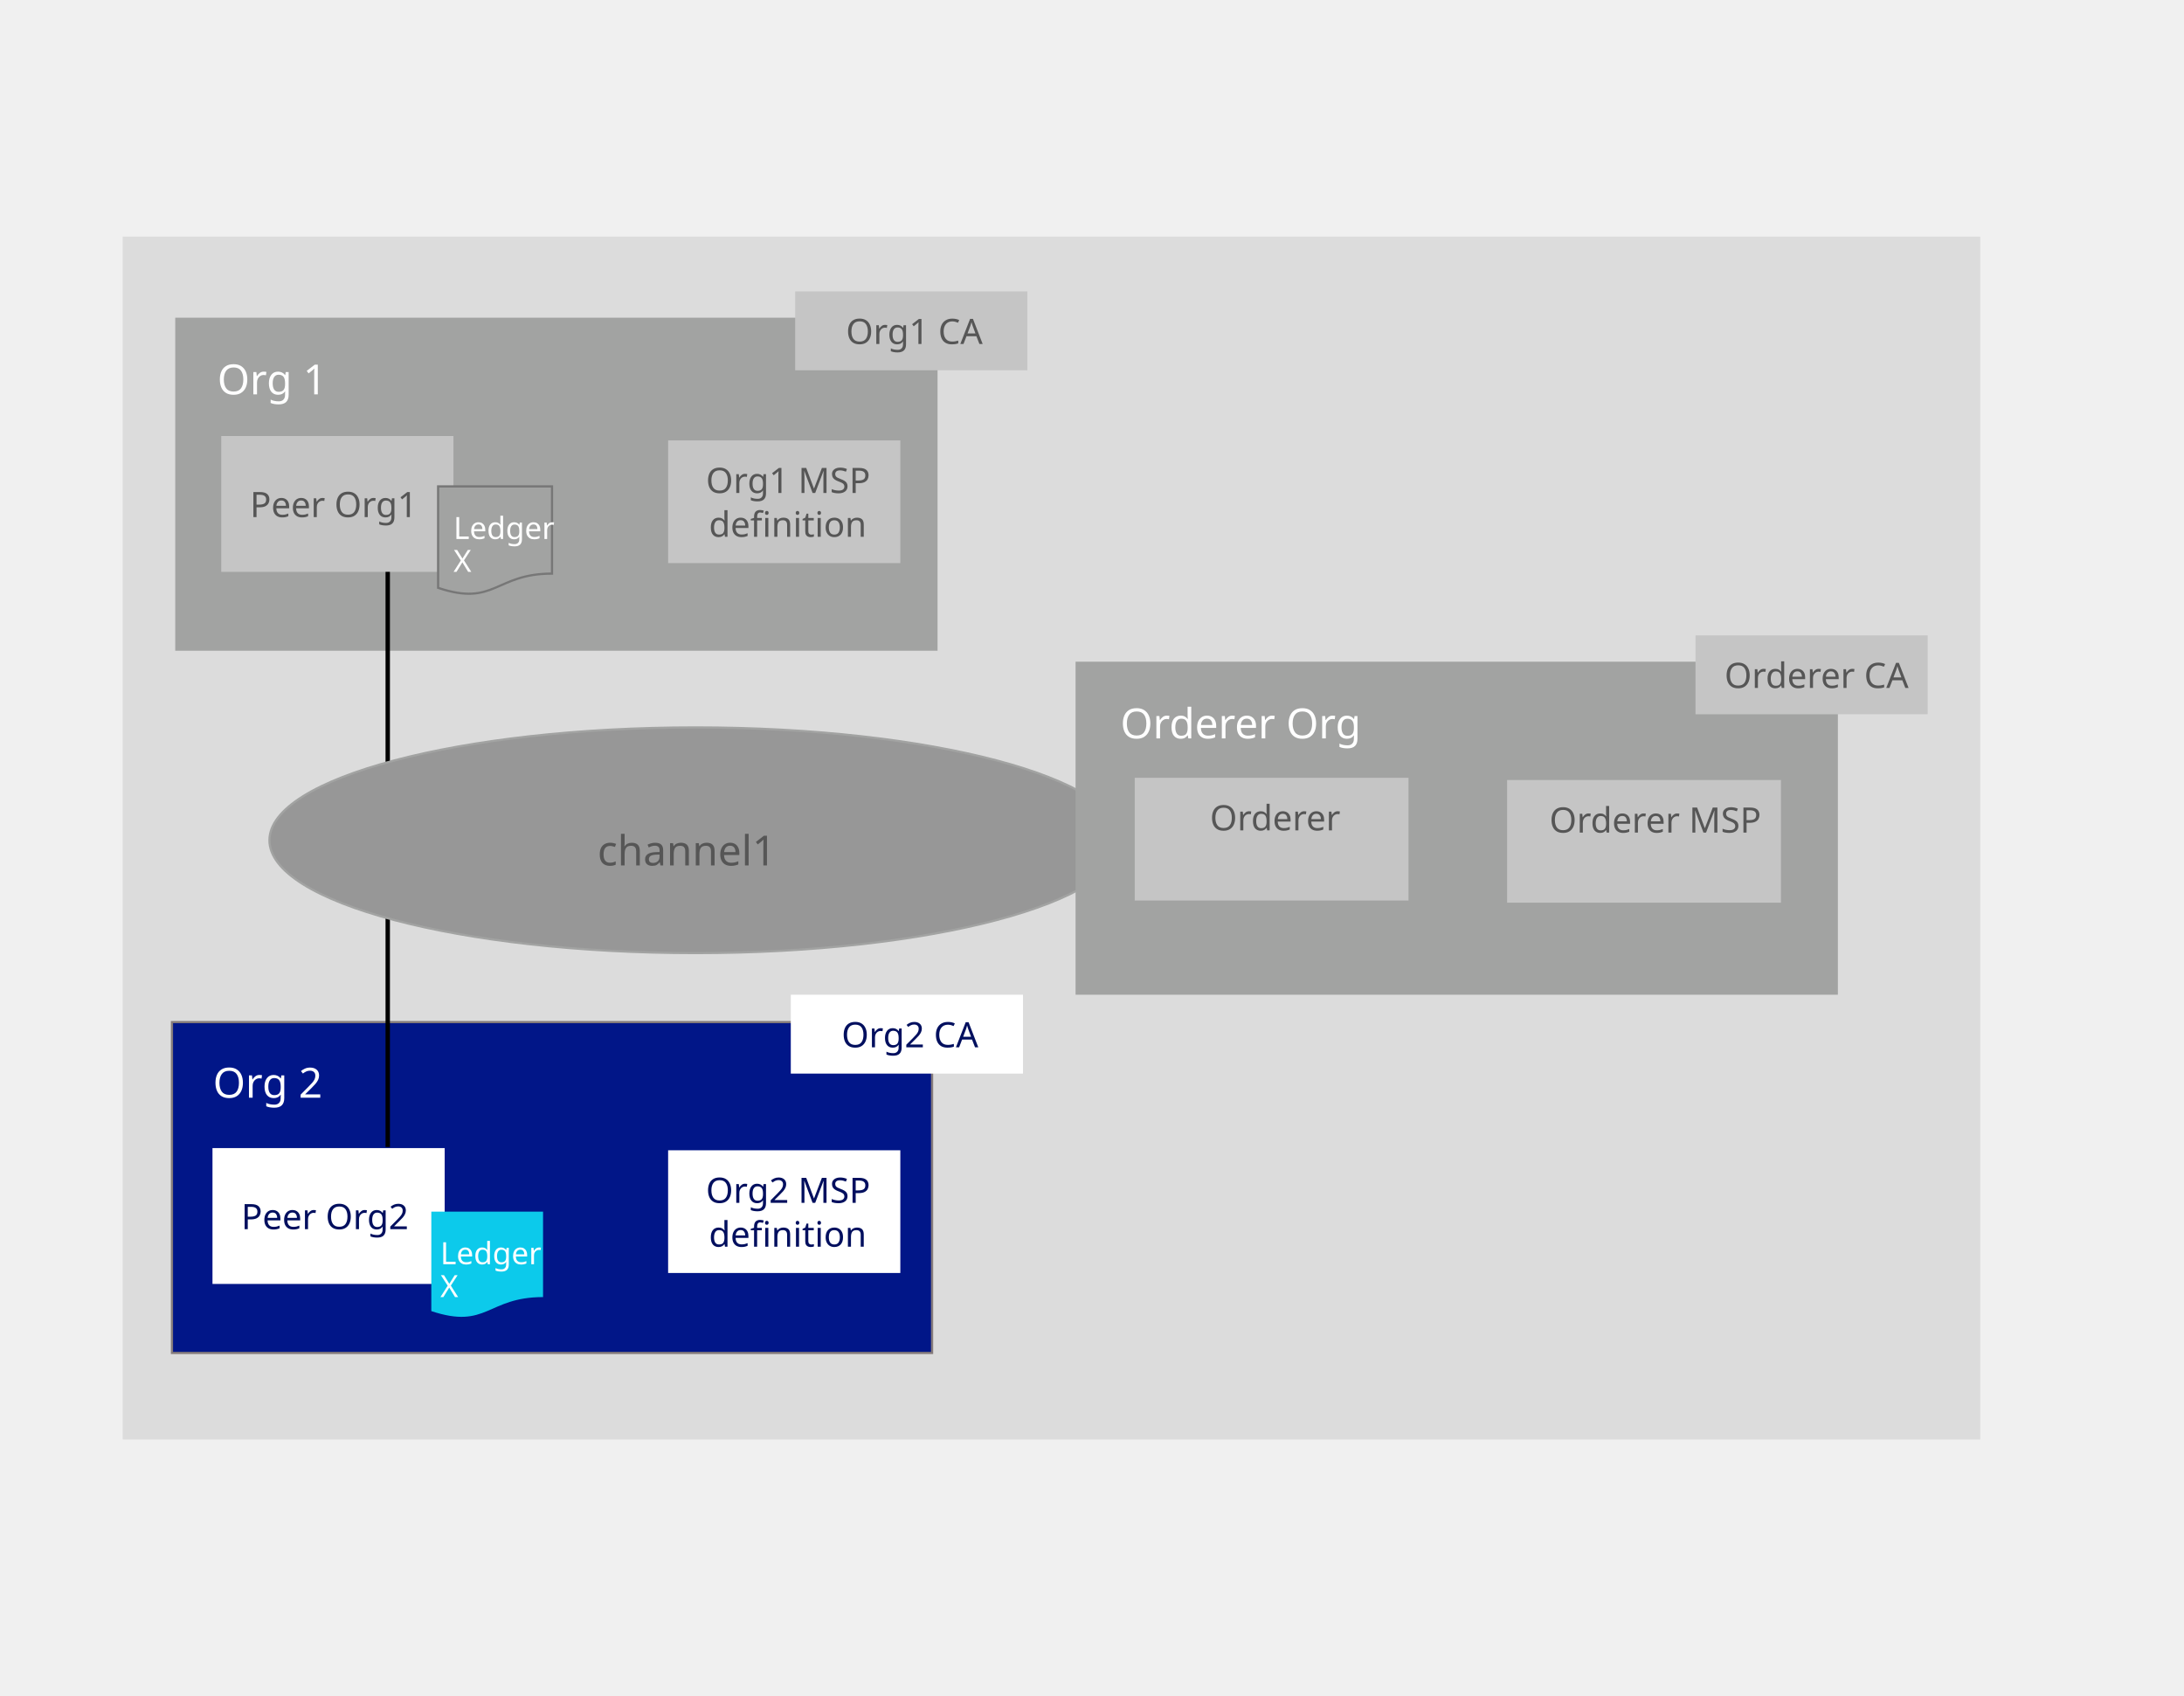
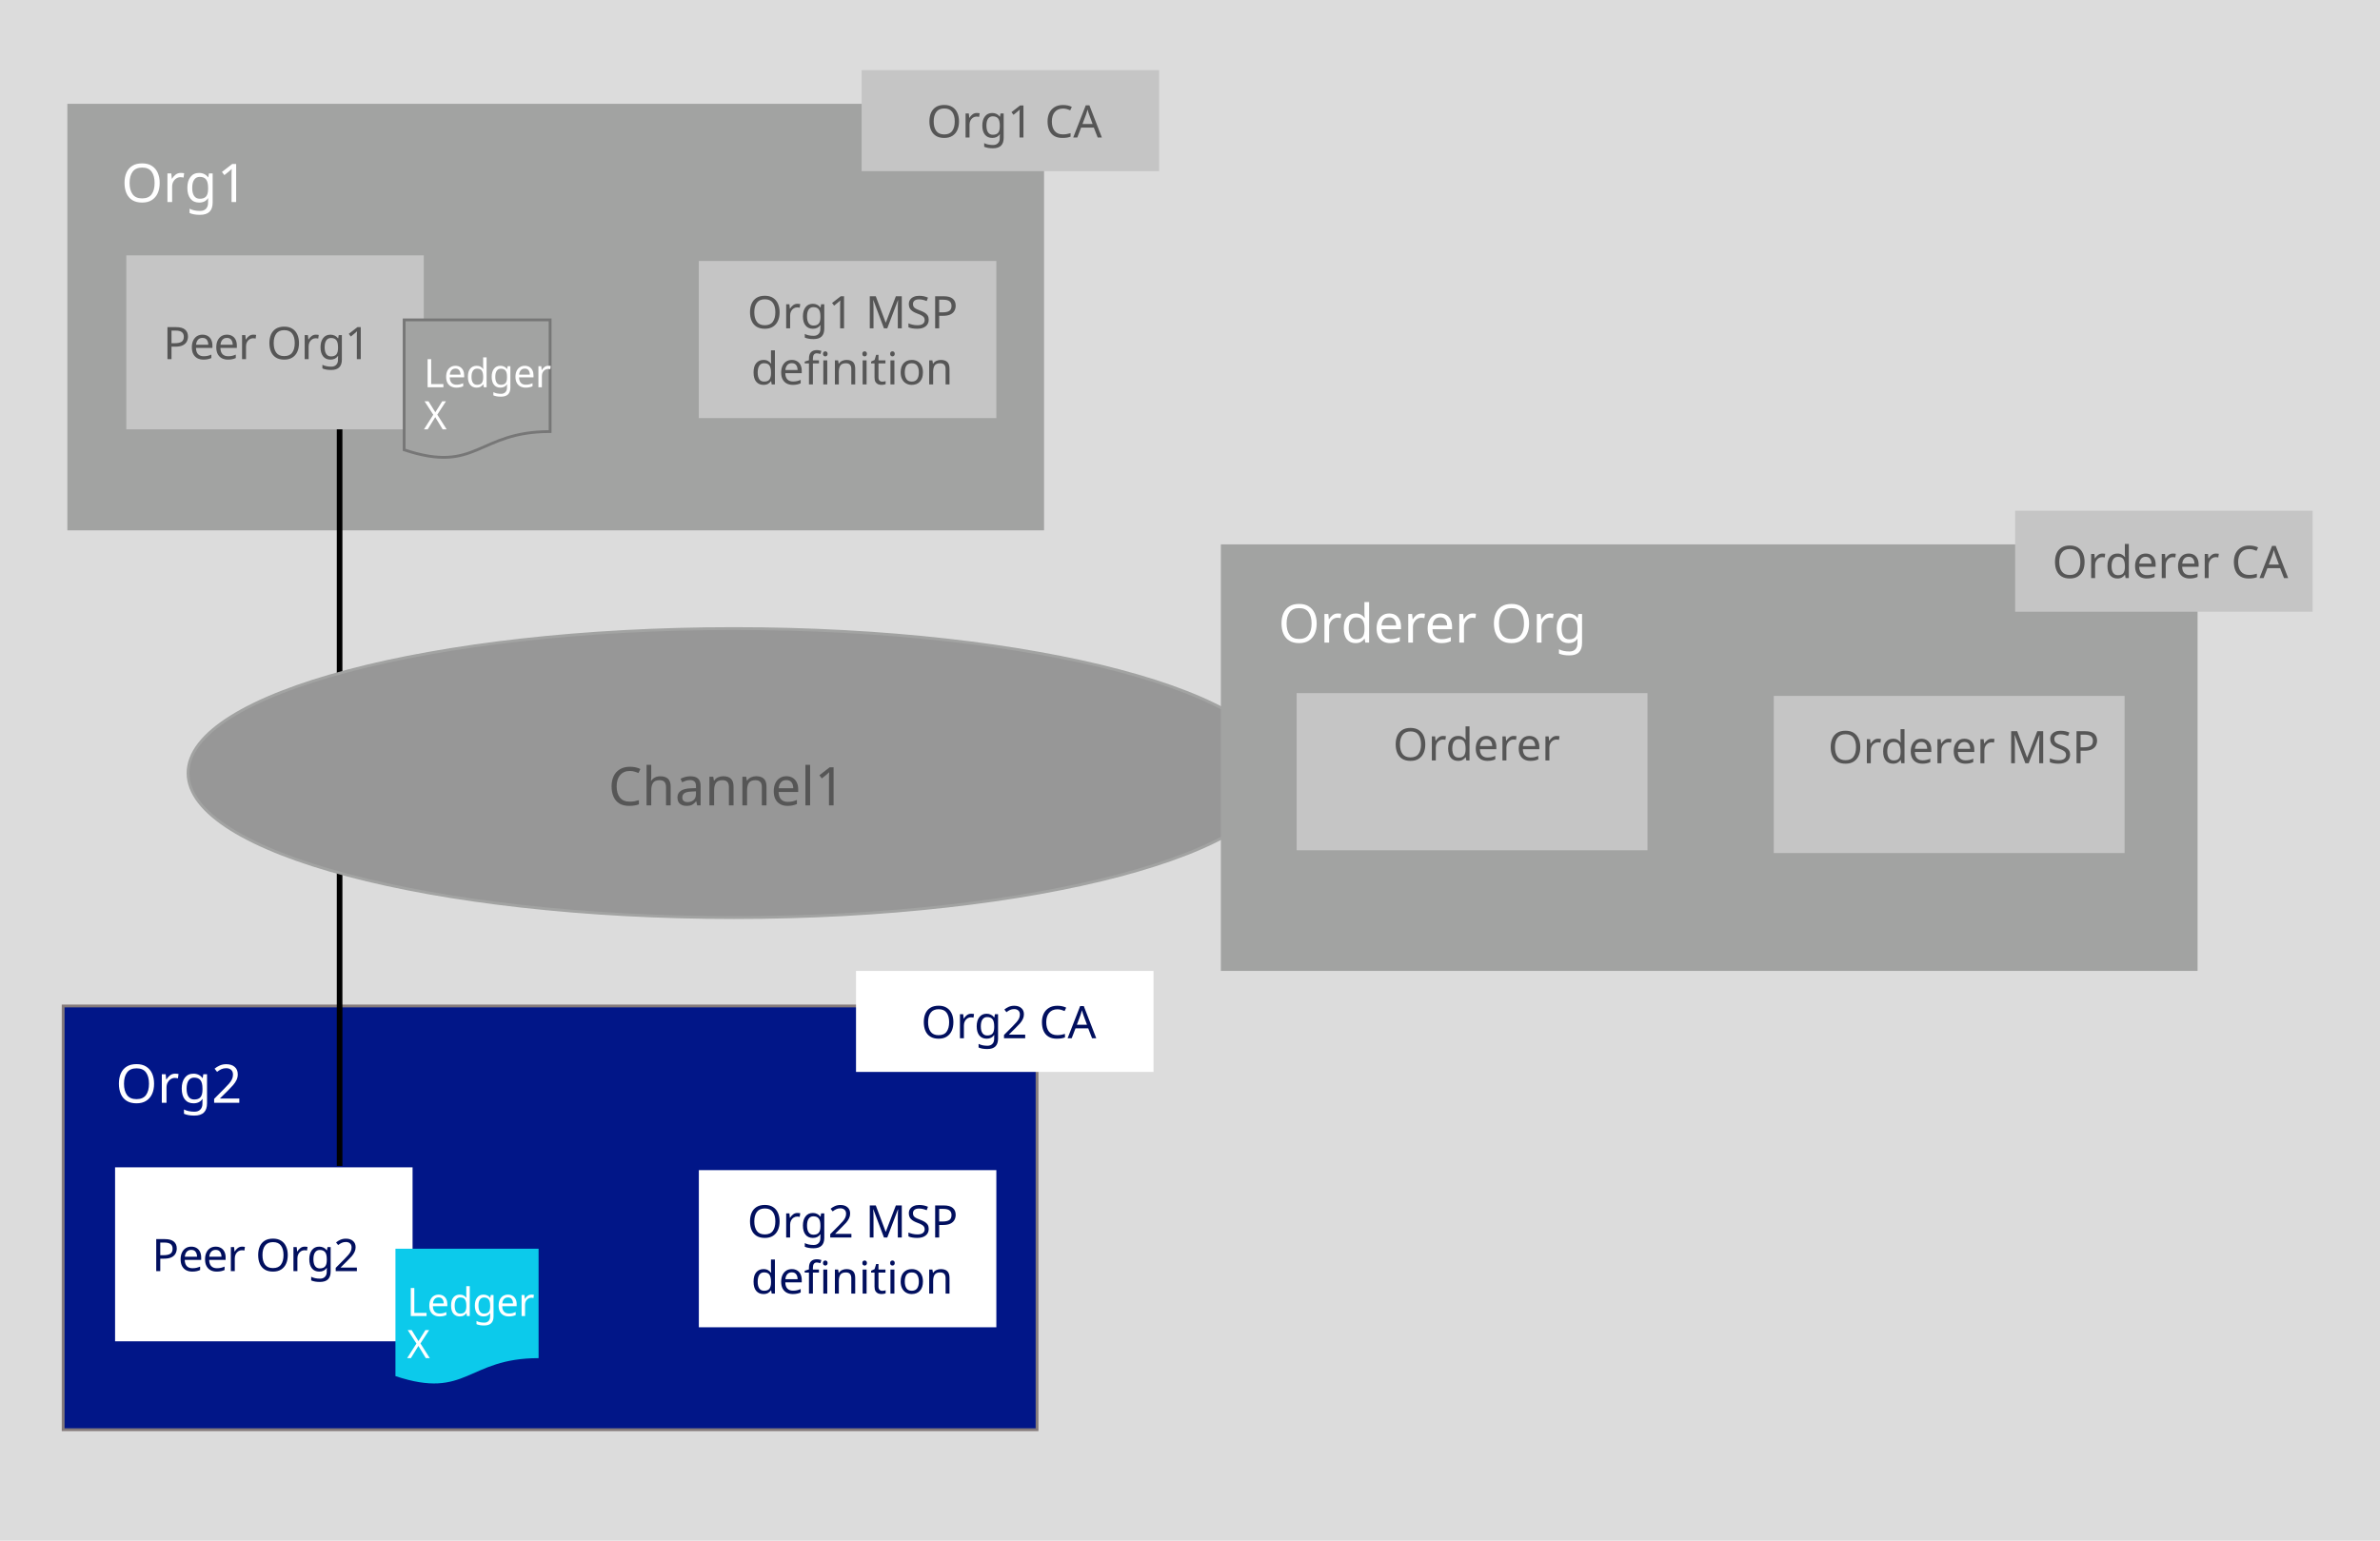
- <svg xmlns="http://www.w3.org/2000/svg" version="1.1" id="Layer_1" x="0px" y="0px" viewBox="0 0 997 774" style="enable-background:new 0 0 997 774;" xml:space="preserve">
-   <style type="text/css">
- 	.st0{fill:#DCDCDC;}
- 	.st1{fill:#FFFFFF;}
- 	.st2{fill:none;stroke:#001588;stroke-width:3;}
- 	.st3{fill:#001588;}
- 	.st4{fill:#C5C5C5;}
- 	.st5{fill:#767171;}
- 	.st6{fill:#5A6872;}
- 	.st7{fill:#A2A3A2;}
- 	.st8{font-family:'IBMPlexSans-Medium';}
- 	.st9{font-size:19px;}
- 	.st10{fill:#565656;}
- 	.st11{font-size:16px;}
- 	.st12{fill:#011688;stroke:#857B7B;}
- 	.st13{fill:#FFFFFF;stroke:#FFFFFF;}
- 	.st14{fill:#010F5E;}
- 	.st15{fill:#0CCAEB;}
- 	.st16{fill:#A2A3A2;stroke:#777777;stroke-miterlimit:10;}
- 	.st17{font-size:14px;}
- 	.st18{fill:none;stroke:#000000;stroke-width:2;stroke-miterlimit:10;}
- 	.st19{fill:#979797;stroke:#A2A3A2;}
- </style>
-   <rect id="Rectangle" x="56" y="108" class="st0" width="848" height="549" />
-   <g id="Group-18" transform="translate(518, 357)">
-     <g id="Group-5">
-       <polygon id="Fill-1" class="st1" points="-4.5,-3.5 129.5,-3.5 129.5,55.5 -4.5,55.5   " />
-       <g id="Clip-4">
- 		</g>
-       <polygon id="Stroke-3" class="st2" points="-4.5,55.5 129.5,55.5 129.5,-3.5 -4.5,-3.5   " />
-     </g>
-     <polygon id="Fill-6" class="st3" points="2,49 40,49 40,32 2,32  " />
-     <polygon id="Fill-7" class="st3" points="83,49 121,49 121,32 83,32  " />
-     <polygon id="Fill-8" class="st3" points="43,49 80,49 80,32 43,32  " />
-     <polygon id="Fill-9" class="st4" points="46,44 53,44 53,36 46,36  " />
-     <polygon id="Fill-10" class="st4" points="54,44 61,44 61,36 54,36  " />
-     <polygon id="Fill-11" class="st4" points="62,44 69,44 69,36 62,36  " />
-     <polygon id="Fill-12" class="st4" points="70,44 77,44 77,36 70,36  " />
-     <path id="Fill-13" class="st5" d="M50.5,31.2h0.3l-0.5,0.5v-6.9l0.5,0.5H50v-1h1.3v7.9h-0.8V31.2z M38.9,25.3h8v-1h-8V25.3z    M27.9,25.3h8v-1h-8C27.9,24.3,27.9,25.3,27.9,25.3z M24.9,25.3h-5.4l0.5-0.5v1.7h-1v-2.2h5.9V25.3z M22.5,25.5l-3,6l-3-6H22.5z" />
-     <path id="Fill-14" class="st5" d="M106.5,31.2h0.3l-0.5,0.5v-6.9l0.5,0.5H106v-1h1.3v7.9h-0.8V31.2z M94.9,25.3h8v-1h-8V25.3z    M83.9,25.3h8v-1h-8V25.3z M80.9,25.3h-5.4l0.5-0.5v1.7h-1v-2.2h5.9V25.3z M78.5,25.5l-3,6l-3-6H78.5z" />
-     <polygon id="Fill-15" class="st4" points="87,44 94,44 94,36 87,36  " />
-     <polygon id="Fill-16" class="st4" points="95,44 102,44 102,36 95,36  " />
-     <polygon id="Fill-17" class="st4" points="103,44 110,44 110,36 103,36  " />
+ <svg xmlns="http://www.w3.org/2000/svg" data-name="Layer 1" width="848" height="549">
+   <path fill="#dcdcdc" d="M0 0h848v549H0z" />
+   <path fill="#fff" d="M457.5 245.5h134v59h-134v-59z" />
+   <path fill="none" stroke="#001588" stroke-width="3" d="M457.5 304.5h134v-59h-134v59z" />
+   <path fill="#001588" d="M464 298h38v-17h-38v17zM545 298h38v-17h-38v17zM505 298h37v-17h-37v17z" />
+   <path fill="#c5c5c5" d="M508 293h7v-8h-7v8zM516 293h7v-8h-7v8zM524 293h7v-8h-7v8zM532 293h7v-8h-7v8z" />
+   <path d="M512.5 280.2h.3l-.5.5v-6.9l.5.5h-.8v-1h1.3v7.9h-.8zm-11.6-5.9h8v-1h-8zm-11 0h8v-1h-8zm-3 0h-5.4l.5-.5v1.7h-1v-2.2h5.9zm-2.4.2l-3 6-3-6zM568.5 280.2h.3l-.5.5v-6.9l.5.5h-.8v-1h1.3v7.9h-.8zm-11.6-5.9h8v-1h-8zm-11 0h8v-1h-8zm-3 0h-5.4l.5-.5v1.7h-1v-2.2h5.9zm-2.4.2l-3 6-3-6z" fill="#767171" />
+   <path fill="#c5c5c5" d="M549 293h7v-8h-7v8zM557 293h7v-8h-7v8zM565 293h7v-8h-7v8z" />
+   <g data-name="UI-Icon/checkmark--outline/$ui-05" fill="#5a6872">
+     <path d="M267 156.5a6.5 6.5 0 1 0-6.5-6.5 6.49 6.49 0 0 0 6.5 6.5zm0 1.5a8 8 0 1 1 8-8 8 8 0 0 1-8 8z" />
+     <path d="M270.3 146.7l1.4 1.4-5.9 5.9-3.5-3.4 1.4-1.4 2.1 2 4.5-4.5z" />
  </g>
-   <g id="UI-Icon_x2F_checkmark--outline_x2F__x24_ui-05" transform="translate(321, 255)">
-     <path id="Oval-2" class="st6" d="M2,9.5c3.6,0,6.5-2.9,6.5-6.5S5.6-3.5,2-3.5S-4.5-0.6-4.5,3S-1.6,9.5,2,9.5z M2,11   c-4.4,0-8-3.6-8-8s3.6-8,8-8s8,3.6,8,8S6.4,11,2,11z" />
-     <polygon id="check" class="st6" points="5.3,-0.3 6.7,1.1 0.8,7 -2.7,3.6 -1.3,2.2 0.8,4.2  " />
-   </g>
-   <rect id="Rectangle_1_" x="80" y="145" class="st7" width="348" height="152" />
-   <text transform="matrix(1 0 0 1 99.206 180)" class="st1 st8 st9">Org 1</text>
-   <rect id="Rectangle_2_" x="363" y="133" class="st4" width="106" height="36" />
-   <text transform="matrix(1 0 0 1 386.176 157)" class="st10 st8 st11">Org1 CA</text>
-   <rect id="Rectangle_3_" x="305" y="201" class="st4" width="106" height="56" />
-   <text transform="matrix(1 0 0 1 322.256 225)" class="st10 st8 st11">Org1 MSP </text>
-   <text transform="matrix(1 0 0 1 323.616 245)" class="st10 st8 st11">definition</text>
-   <rect id="Rectangle_4_" x="78.5" y="466.5" class="st12" width="347" height="151" />
-   <text transform="matrix(1 0 0 1 97.206 501)" class="st1 st8 st9">Org 2</text>
-   <rect id="Rectangle_5_" x="97.5" y="524.5" class="st13" width="105" height="61" />
-   <text transform="matrix(1 0 0 1 110.124 561)" class="st14 st8 st11">Peer Org2</text>
-   <rect id="Rectangle_6_" x="361.5" y="454.5" class="st13" width="105" height="35" />
-   <text transform="matrix(1 0 0 1 384.176 478)" class="st14 st8 st11">Org2 CA</text>
-   <rect id="Rectangle_7_" x="305.5" y="525.5" class="st13" width="105" height="55" />
-   <text transform="matrix(1 0 0 1 322.256 549)" class="st14 st8 st11">Org2 MSP </text>
-   <text transform="matrix(1 0 0 1 323.616 569)" class="st14 st8 st11">definition</text>
-   <rect id="Rectangle_8_" x="101" y="199" class="st4" width="106" height="62" />
-   <text transform="matrix(1 0 0 1 114.124 236)" class="st10 st8 st11">Peer Org1</text>
-   <g id="Group-3-Copy" transform="translate(202, 558)">
-     <g id="Clip-2_1_">
- 	</g>
-     <path id="Fill-1_2_" class="st15" d="M-5.1-5h51v39c-25.5,0-25.5,14.9-51,6.4C-5.1,40.4-5.1-5-5.1-5z" />
-   </g>
-   <g id="Group-3" transform="translate(209, 227)">
-     <g id="Clip-2">
- 	</g>
-     <path id="Fill-1_1_" class="st16" d="M-9-5h52v39.8c-26,0-26,15.2-52,6.5V-5z" />
-   </g>
-   <text transform="matrix(1 0 0 1 207 246)" class="st1 st8 st17">Ledger</text>
-   <text transform="matrix(1 0 0 1 250.6936 246)" class="st1 st8 st17"> </text>
-   <line class="st18" x1="177" y1="261" x2="177" y2="523.5" />
-   <ellipse id="Oval" class="st19" cx="317.5" cy="383.5" rx="194.5" ry="51.5" />
-   <text transform="matrix(1 0 0 1 207 261)" class="st1 st8 st17">X</text>
-   <rect id="Rectangle_9_" x="491" y="302" class="st7" width="348" height="152" />
-   <text transform="matrix(1 0 0 1 201 577)" class="st1 st8 st17">Ledger</text>
-   <text transform="matrix(1 0 0 1 244.6936 577)" class="st1 st8 st17"> </text>
-   <text transform="matrix(1 0 0 1 201 592)" class="st1 st8 st17">X</text>
-   <text transform="matrix(1 0 0 1 719.116 400)" class="st10 st8 st11">definition</text>
-   <text transform="matrix(1 0 0 1 272.7465 395)" class="st10 st8 st9">channel1</text>
-   <rect id="Rectangle_10_" x="774" y="290" class="st4" width="106" height="36" />
-   <text transform="matrix(1 0 0 1 787.228 314)" class="st10 st8 st11">Orderer CA</text>
-   <text transform="matrix(1 0 0 1 511.447 337)" class="st1 st8 st9">Orderer Org</text>
-   <rect id="Rectangle_11_" x="688" y="356" class="st4" width="125" height="56" />
-   <rect id="Rectangle-Copy" x="518" y="355" class="st4" width="125" height="56" />
-   <text transform="matrix(1 0 0 1 707.308 380)" class="st10 st8 st11">Orderer MSP </text>
-   <text transform="matrix(1 0 0 1 552.324 379)" class="st10 st8 st11">Orderer</text>
+   <path data-name="Rectangle" fill="#a2a3a2" d="M24 37h348v152H24z" />
+   <text transform="translate(43.21 72)" font-size="19" fill="#fff" font-family="IBMPlexSans-Medium, IBM Plex Sans" style="isolation:isolate">
+     Org1<tspan x="13.53" y="0" letter-spacing="-.02em" />
+   </text>
+   <path data-name="Rectangle" fill="#c5c5c5" d="M307 25h106v36H307z" />
+   <text transform="translate(330.18 49)" font-size="16" fill="#565656" font-family="IBMPlexSans-Medium, IBM Plex Sans" style="isolation:isolate">
+     Org1 CA<tspan x="11.39" y="0" letter-spacing="-.02em" />
+   </text>
+   <path data-name="Rectangle" fill="#c5c5c5" d="M249 93h106v56H249z" />
+   <text transform="translate(266.26 117)" font-size="16" fill="#565656" font-family="IBMPlexSans-Medium, IBM Plex Sans" style="isolation:isolate">
+     Org1 MSP<tspan x="11.39" y="0" letter-spacing="-.02em" />
+   </text>
+   <text transform="translate(267.62 137)" font-size="16" fill="#565656" font-family="IBMPlexSans-Medium, IBM Plex Sans" style="isolation:isolate">
+     definition
+   </text>
+   <path data-name="Rectangle" fill="#011688" stroke="#857b7b" d="M22.5 358.5h347v151h-347z" />
+   <text transform="translate(41.21 393)" font-size="19" fill="#fff" font-family="IBMPlexSans-Medium, IBM Plex Sans" style="isolation:isolate">
+     Org2<tspan x="13.53" y="0" letter-spacing="-.02em" />
+   </text>
+   <path data-name="Rectangle" fill="#fff" stroke="#fff" d="M41.5 416.5h105v61h-105z" />
+   <text transform="translate(54.12 453)" font-size="16" fill="#010f5e" font-family="IBMPlexSans-Medium, IBM Plex Sans" style="isolation:isolate">
+     <tspan letter-spacing="-.02em">Peer Org2</tspan>
+   </text>
+   <path data-name="Rectangle" fill="#fff" stroke="#fff" d="M305.5 346.5h105v35h-105z" />
+   <text transform="translate(328.18 370)" font-size="16" fill="#010f5e" font-family="IBMPlexSans-Medium, IBM Plex Sans" style="isolation:isolate">
+     Org2 CA<tspan x="11.39" y="0" letter-spacing="-.02em" />
+   </text>
+   <path data-name="Rectangle" fill="#fff" stroke="#fff" d="M249.5 417.5h105v55h-105z" />
+   <text transform="translate(266.26 441)" font-size="16" fill="#010f5e" font-family="IBMPlexSans-Medium, IBM Plex Sans" style="isolation:isolate">
+     Org2 MSP<tspan x="11.39" y="0" letter-spacing="-.02em" />
+   </text>
+   <text transform="translate(267.62 461)" font-size="16" fill="#010f5e" font-family="IBMPlexSans-Medium, IBM Plex Sans" style="isolation:isolate">
+     definition
+   </text>
+   <path data-name="Rectangle" fill="#c5c5c5" d="M45 91h106v62H45z" />
+   <text transform="translate(58.12 128)" font-size="16" fill="#565656" font-family="IBMPlexSans-Medium, IBM Plex Sans" style="isolation:isolate">
+     <tspan letter-spacing="-.02em">Peer Org1</tspan>
+   </text>
+   <path data-name="Fill-1" d="M140.9 445h51v39c-25.5 0-25.5 14.9-51 6.4z" fill="#0ccaeb" />
+   <path data-name="Fill-1" d="M144 114h52v39.8c-26 0-26 15.2-52 6.5z" fill="#a2a3a2" stroke="#777" stroke-miterlimit="10" />
+   <text transform="translate(151 138)" font-size="14" fill="#fff" font-family="IBMPlexSans-Medium, IBM Plex Sans" letter-spacing="-.01em" style="isolation:isolate">
+     Ledger<tspan x="7.04" y="0" letter-spacing="0em" />
+   </text>
+   <text transform="translate(194.69 138)" font-size="14" fill="#fff" font-family="IBMPlexSans-Medium, IBM Plex Sans" style="isolation:isolate">
+   </text>
+   <path fill="none" stroke="#000" stroke-miterlimit="10" stroke-width="2" d="M121 153v262.5" />
+   <ellipse cx="261.5" cy="275.5" rx="194.5" ry="51.5" fill="#979797" stroke="#a2a3a2" />
+   <text transform="translate(151 153)" font-size="14" fill="#fff" font-family="IBMPlexSans-Medium, IBM Plex Sans" style="isolation:isolate">
+     X
+   </text>
+   <path data-name="Rectangle" fill="#a2a3a2" d="M435 194h348v152H435z" />
+   <text transform="translate(145 469)" font-size="14" fill="#fff" font-family="IBMPlexSans-Medium, IBM Plex Sans" letter-spacing="-.01em" style="isolation:isolate">
+     Ledger<tspan x="7.04" y="0" letter-spacing="0em" />
+   </text>
+   <text transform="translate(188.69 469)" font-size="14" fill="#fff" font-family="IBMPlexSans-Medium, IBM Plex Sans" style="isolation:isolate">
+   </text>
+   <text transform="translate(145 484)" font-size="14" fill="#fff" font-family="IBMPlexSans-Medium, IBM Plex Sans" style="isolation:isolate">
+     X
+   </text>
+   <text transform="translate(663.12 292)" font-size="16" fill="#565656" font-family="IBMPlexSans-Medium, IBM Plex Sans" style="isolation:isolate">
+     definition
+   </text>
+   <text transform="translate(216.75 287)" font-size="19" fill="#565656" font-family="IBMPlexSans-Medium, IBM Plex Sans" style="isolation:isolate">
+     Channel1
+   </text>
+   <path data-name="Rectangle" fill="#c5c5c5" d="M718 182h106v36H718z" />
+   <text transform="translate(731.23 206)" font-size="16" fill="#565656" font-family="IBMPlexSans-Medium, IBM Plex Sans" style="isolation:isolate">
+     Orderer CA<tspan x="11.39" y="0" letter-spacing="0em" />
+   </text>
+   <text transform="translate(455.45 229)" font-size="19" fill="#fff" font-family="IBMPlexSans-Medium, IBM Plex Sans" style="isolation:isolate">
+     Orderer Org<tspan x="13.53" y="0" letter-spacing="0em" />
+   </text>
+   <path data-name="Rectangle" fill="#c5c5c5" d="M632 248h125v56H632z" />
+   <path fill="#c5c5c5" d="M462 247h125v56H462z" />
+   <text transform="translate(651.31 272)" font-size="16" fill="#565656" font-family="IBMPlexSans-Medium, IBM Plex Sans" style="isolation:isolate">
+     Orderer MSP<tspan x="11.39" y="0" letter-spacing="0em" />
+   </text>
+   <text transform="translate(496.32 271)" font-size="16" fill="#565656" font-family="IBMPlexSans-Medium, IBM Plex Sans" style="isolation:isolate">
+     Orderer<tspan x="11.39" y="0" letter-spacing="0em" />
+   </text>
</svg>
